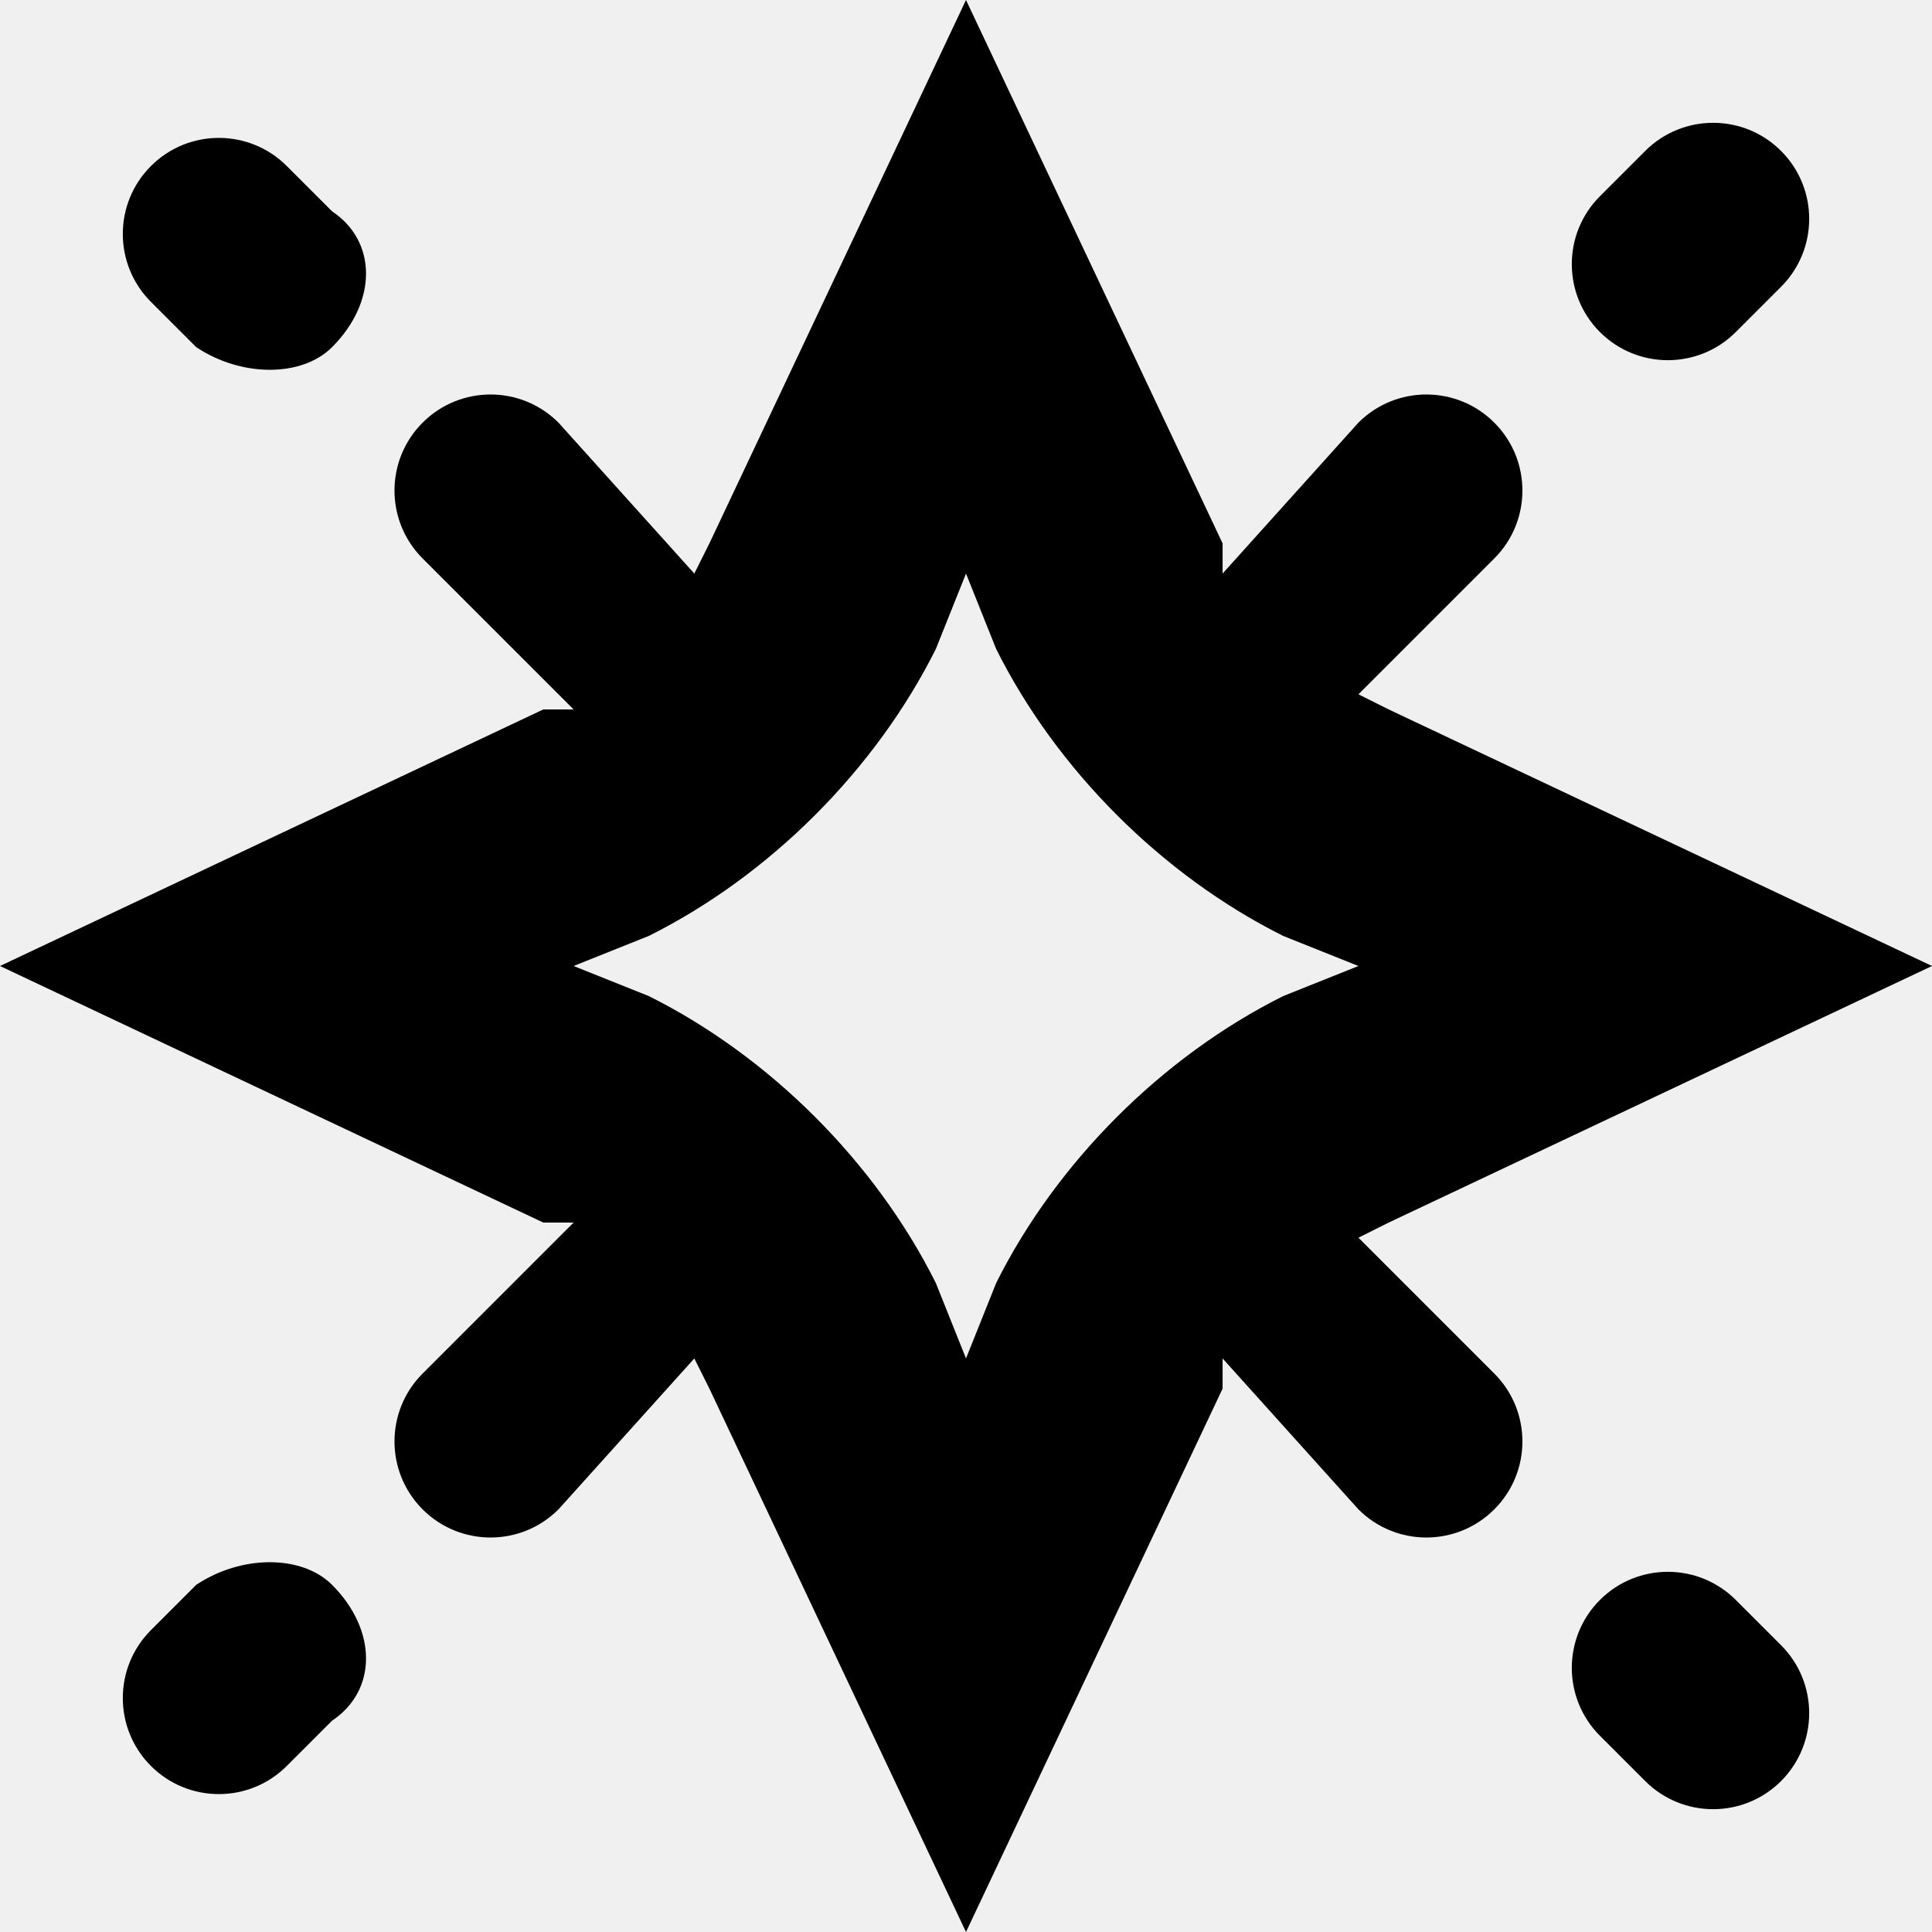
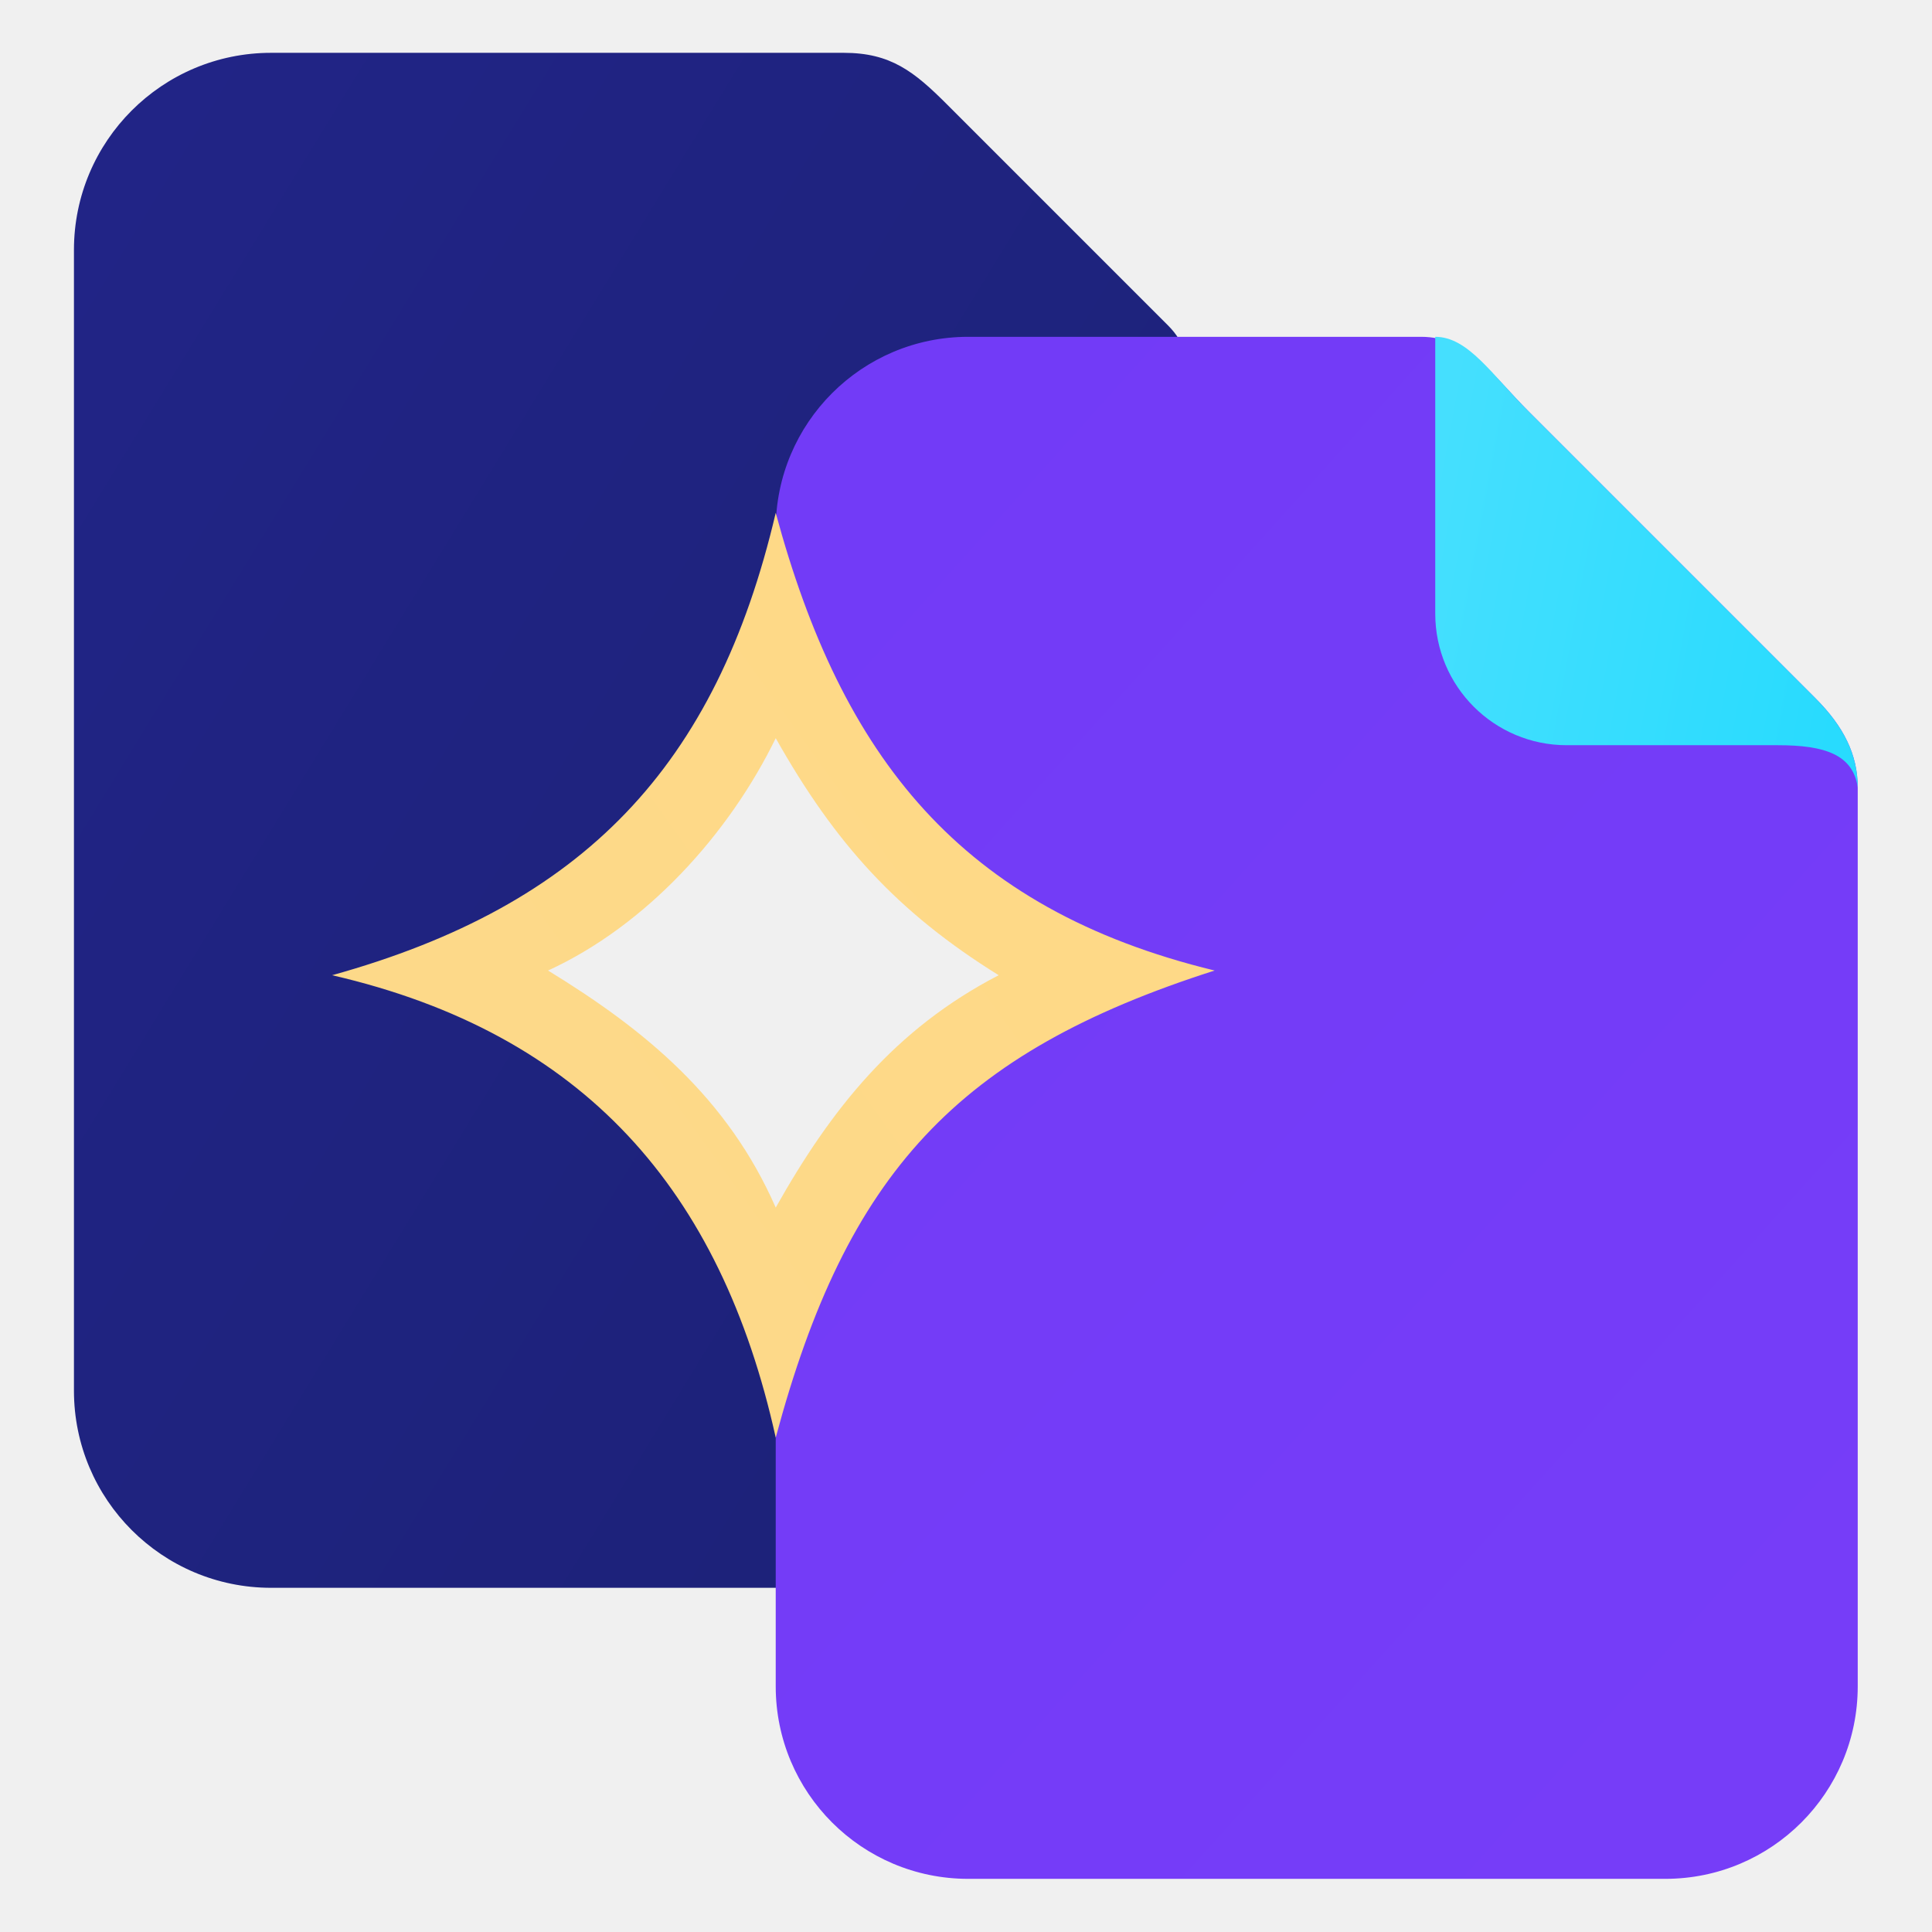
- <svg xmlns="http://www.w3.org/2000/svg" viewBox="0 0 128 128">
-   <path fill-rule="evenodd" d="M81 36 64 0 47 36l-1 2-9-10a6 6 0 0 0-9 9l10 10h-2L0 64l36 17h2L28 91a6 6 0 1 0 9 9l9-10 1 2 17 36 17-36v-2l9 10a6 6 0 1 0 9-9l-9-9 2-1 36-17-36-17-2-1 9-9a6 6 0 1 0-9-9l-9 10v-2Zm-17 2-2 5c-4 8-11 15-19 19l-5 2 5 2c8 4 15 11 19 19l2 5 2-5c4-8 11-15 19-19l5-2-5-2c-8-4-15-11-19-19l-2-5Z" clip-rule="evenodd" />
-   <path d="M118 19a6 6 0 0 0-9-9l-3 3a6 6 0 1 0 9 9l3-3Zm-96 4c-2 2-6 2-9 0l-3-3a6 6 0 1 1 9-9l3 3c3 2 3 6 0 9Zm0 82c-2-2-6-2-9 0l-3 3a6 6 0 1 0 9 9l3-3c3-2 3-6 0-9Zm96 4a6 6 0 0 1-9 9l-3-3a6 6 0 1 1 9-9l3 3Z" />
-   <style>path{fill:#000}@media (prefers-color-scheme:dark){path{fill:#fff}}</style>
+ <svg xmlns="http://www.w3.org/2000/svg" width="512" height="512" viewBox="0 0 512 512" role="img" aria-labelledby="title">
+   <defs>
+     <linearGradient id="rear-page-gradient" gradientUnits="userSpaceOnUse" x1="-18.832" y1="93.433" x2="214.574" y2="236.318">
+       <stop offset="0" stop-color="#212486" />
+       <stop offset="1" stop-color="#1D227A" />
+     </linearGradient>
+     <linearGradient id="front-page-gradient" gradientUnits="userSpaceOnUse" x1="132.895" y1="124.071" x2="397.738" y2="362.032">
+       <stop offset="0" stop-color="#723BF7" />
+       <stop offset="1" stop-color="#763DF8" />
+     </linearGradient>
+     <linearGradient id="page-fold-gradient" gradientUnits="userSpaceOnUse" x1="295.849" y1="118.064" x2="387.69" y2="135.052">
+       <stop offset="0" stop-color="#45DFFE" />
+       <stop offset="1" stop-color="#28DBFE" />
+     </linearGradient>
+     <linearGradient id="star-frame-gradient" gradientUnits="userSpaceOnUse" x1="213.935" y1="166.769" x2="104.791" y2="244.848">
+       <stop offset="0" stop-color="#FED987" />
+       <stop offset="1" stop-color="#FDD989" />
+     </linearGradient>
+     <mask id="aperture" maskUnits="userSpaceOnUse" x="0" y="0" width="400" height="410" style="mask-type:luminance">
+       <rect width="400" height="410" fill="white" />
+       <path d="M 159 155.5 C 149.058 175.922 131.458 195.39 110.5 205 C 131.18 217.647 148.733 232.084 159 255.5 C 170.842 234.444 184.411 217.427 206.5 206 C 184.93 192.59 171.702 178.034 159 155.5 Z" fill="black" stroke="black" stroke-width="2" />
+     </mask>
+   </defs>
+   <g id="logo" transform="translate(7.779 2.18) scale(1.244)">
+     <g id="rear-page" mask="url(#aperture)">
+       <path d="M 51.5 9.5 H 173.5 C 183.5 9.5 188.5 13.5 195.5 20.5 L 242.5 67.5 C 246.5 71.5 246.5 74.5 246.5 80.5 V 336.5 H 51.5 C 28.3 336.5 9.5 317.7 9.5 294.5 V 51.5 C 9.5 28.3 28.3 9.5 51.5 9.5 Z" fill="url(#rear-page-gradient)" fill-rule="evenodd" />
+     </g>
+     <g id="front-page" mask="url(#aperture)">
+       <path d="M 200 70 H 296.5 C 306.5 70 311.5 78 319.5 86 L 380.5 147 C 386.5 153 389.5 159 389.5 166 V 357.5 C 389.5 380.15 371.15 398.5 348.5 398.5 H 200 C 177.35 398.5 159 380.15 159 357.5 V 111 C 159 88.35 177.35 70 200 70 Z" fill="url(#front-page-gradient)" fill-rule="evenodd" />
+     </g>
+     <g id="page-fold" mask="url(#aperture)">
+       <path d="M 299.5 70 C 306.5 70 311.5 78 319.5 86 L 380.5 147 C 386.5 153 389.5 159 389.5 166 C 388.5 159 382.5 157 372.5 157 H 327.5 C 312.04 157 299.5 144.46 299.5 129 Z" fill="url(#page-fold-gradient)" fill-rule="evenodd" />
+     </g>
+     <g id="star-frame">
+       <path d="M 159 107.5 C 173.044 159.471 198.282 191.838 252.5 205 C 197.543 222.568 174.115 248.208 159 304.5 C 147.307 251.74 118.083 218.365 64.5 206 C 117.99 191.115 146.328 161.541 159 107.5 Z M 159 155.5 C 149.058 175.922 131.458 195.39 110.5 205 C 131.18 217.647 148.733 232.084 159 255.5 C 170.842 234.444 184.411 217.427 206.5 206 C 184.93 192.59 171.702 178.034 159 155.5 Z" fill="url(#star-frame-gradient)" fill-rule="evenodd" />
+     </g>
+   </g>
</svg>
